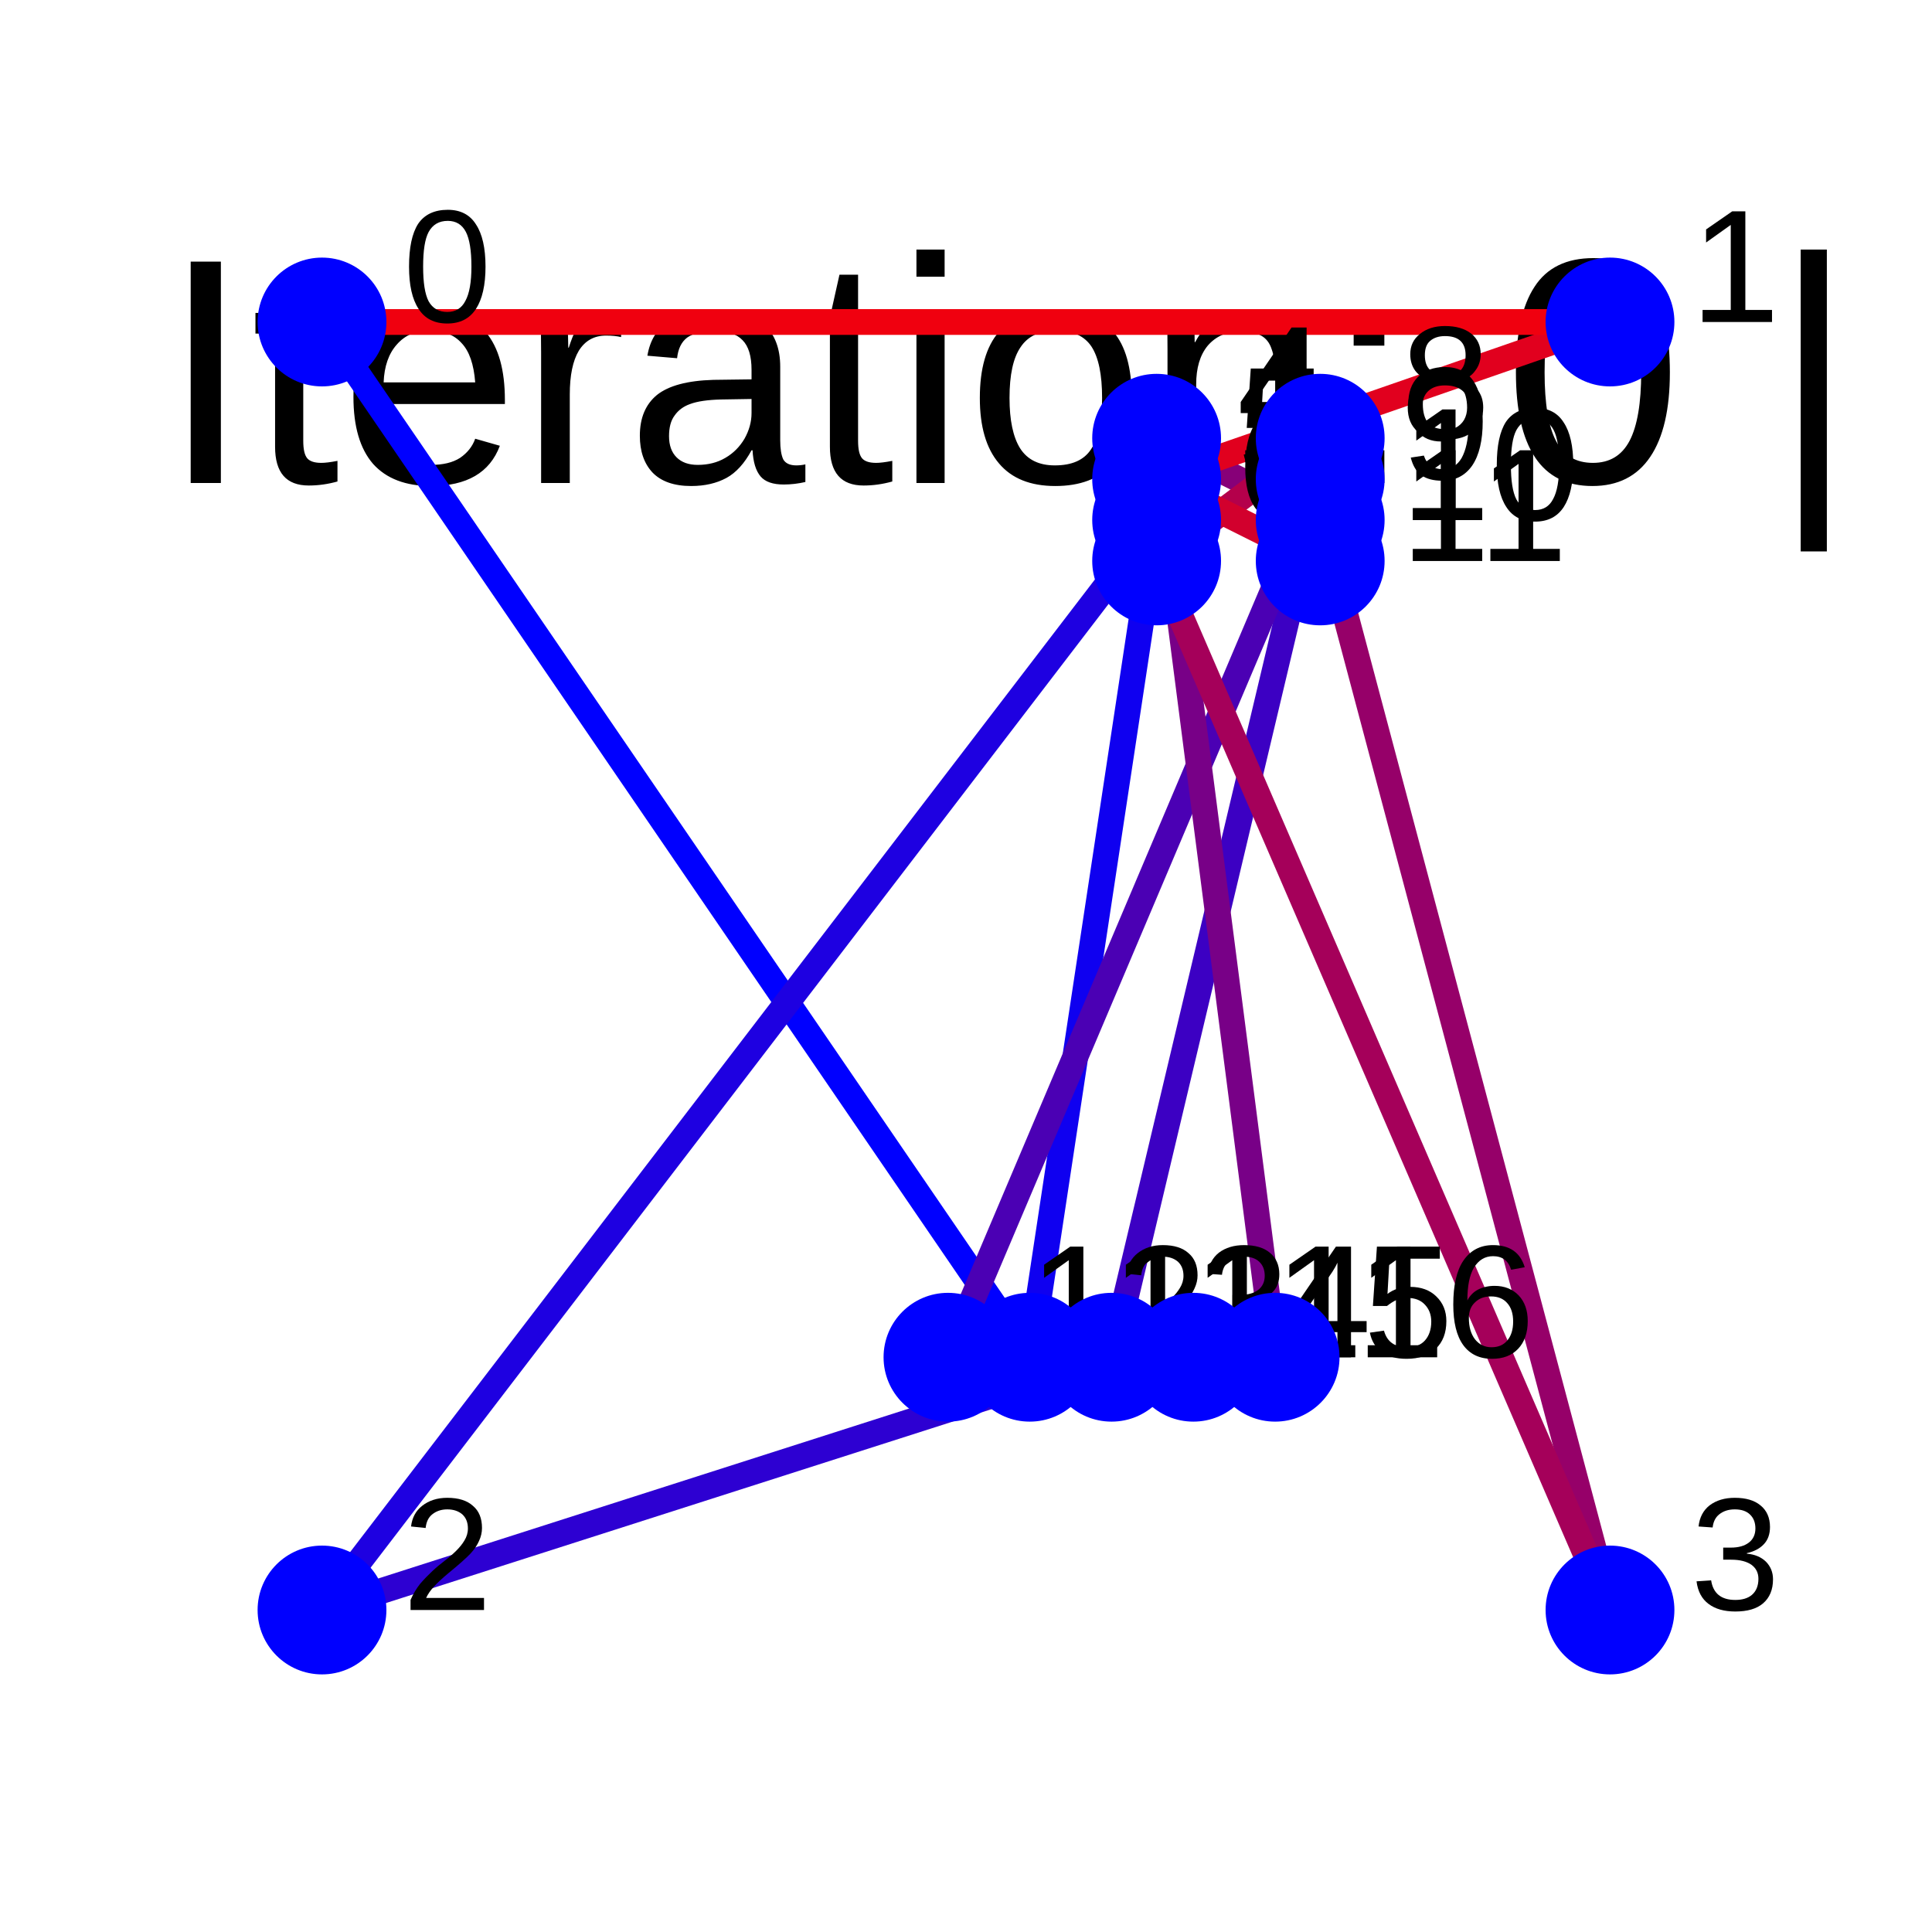
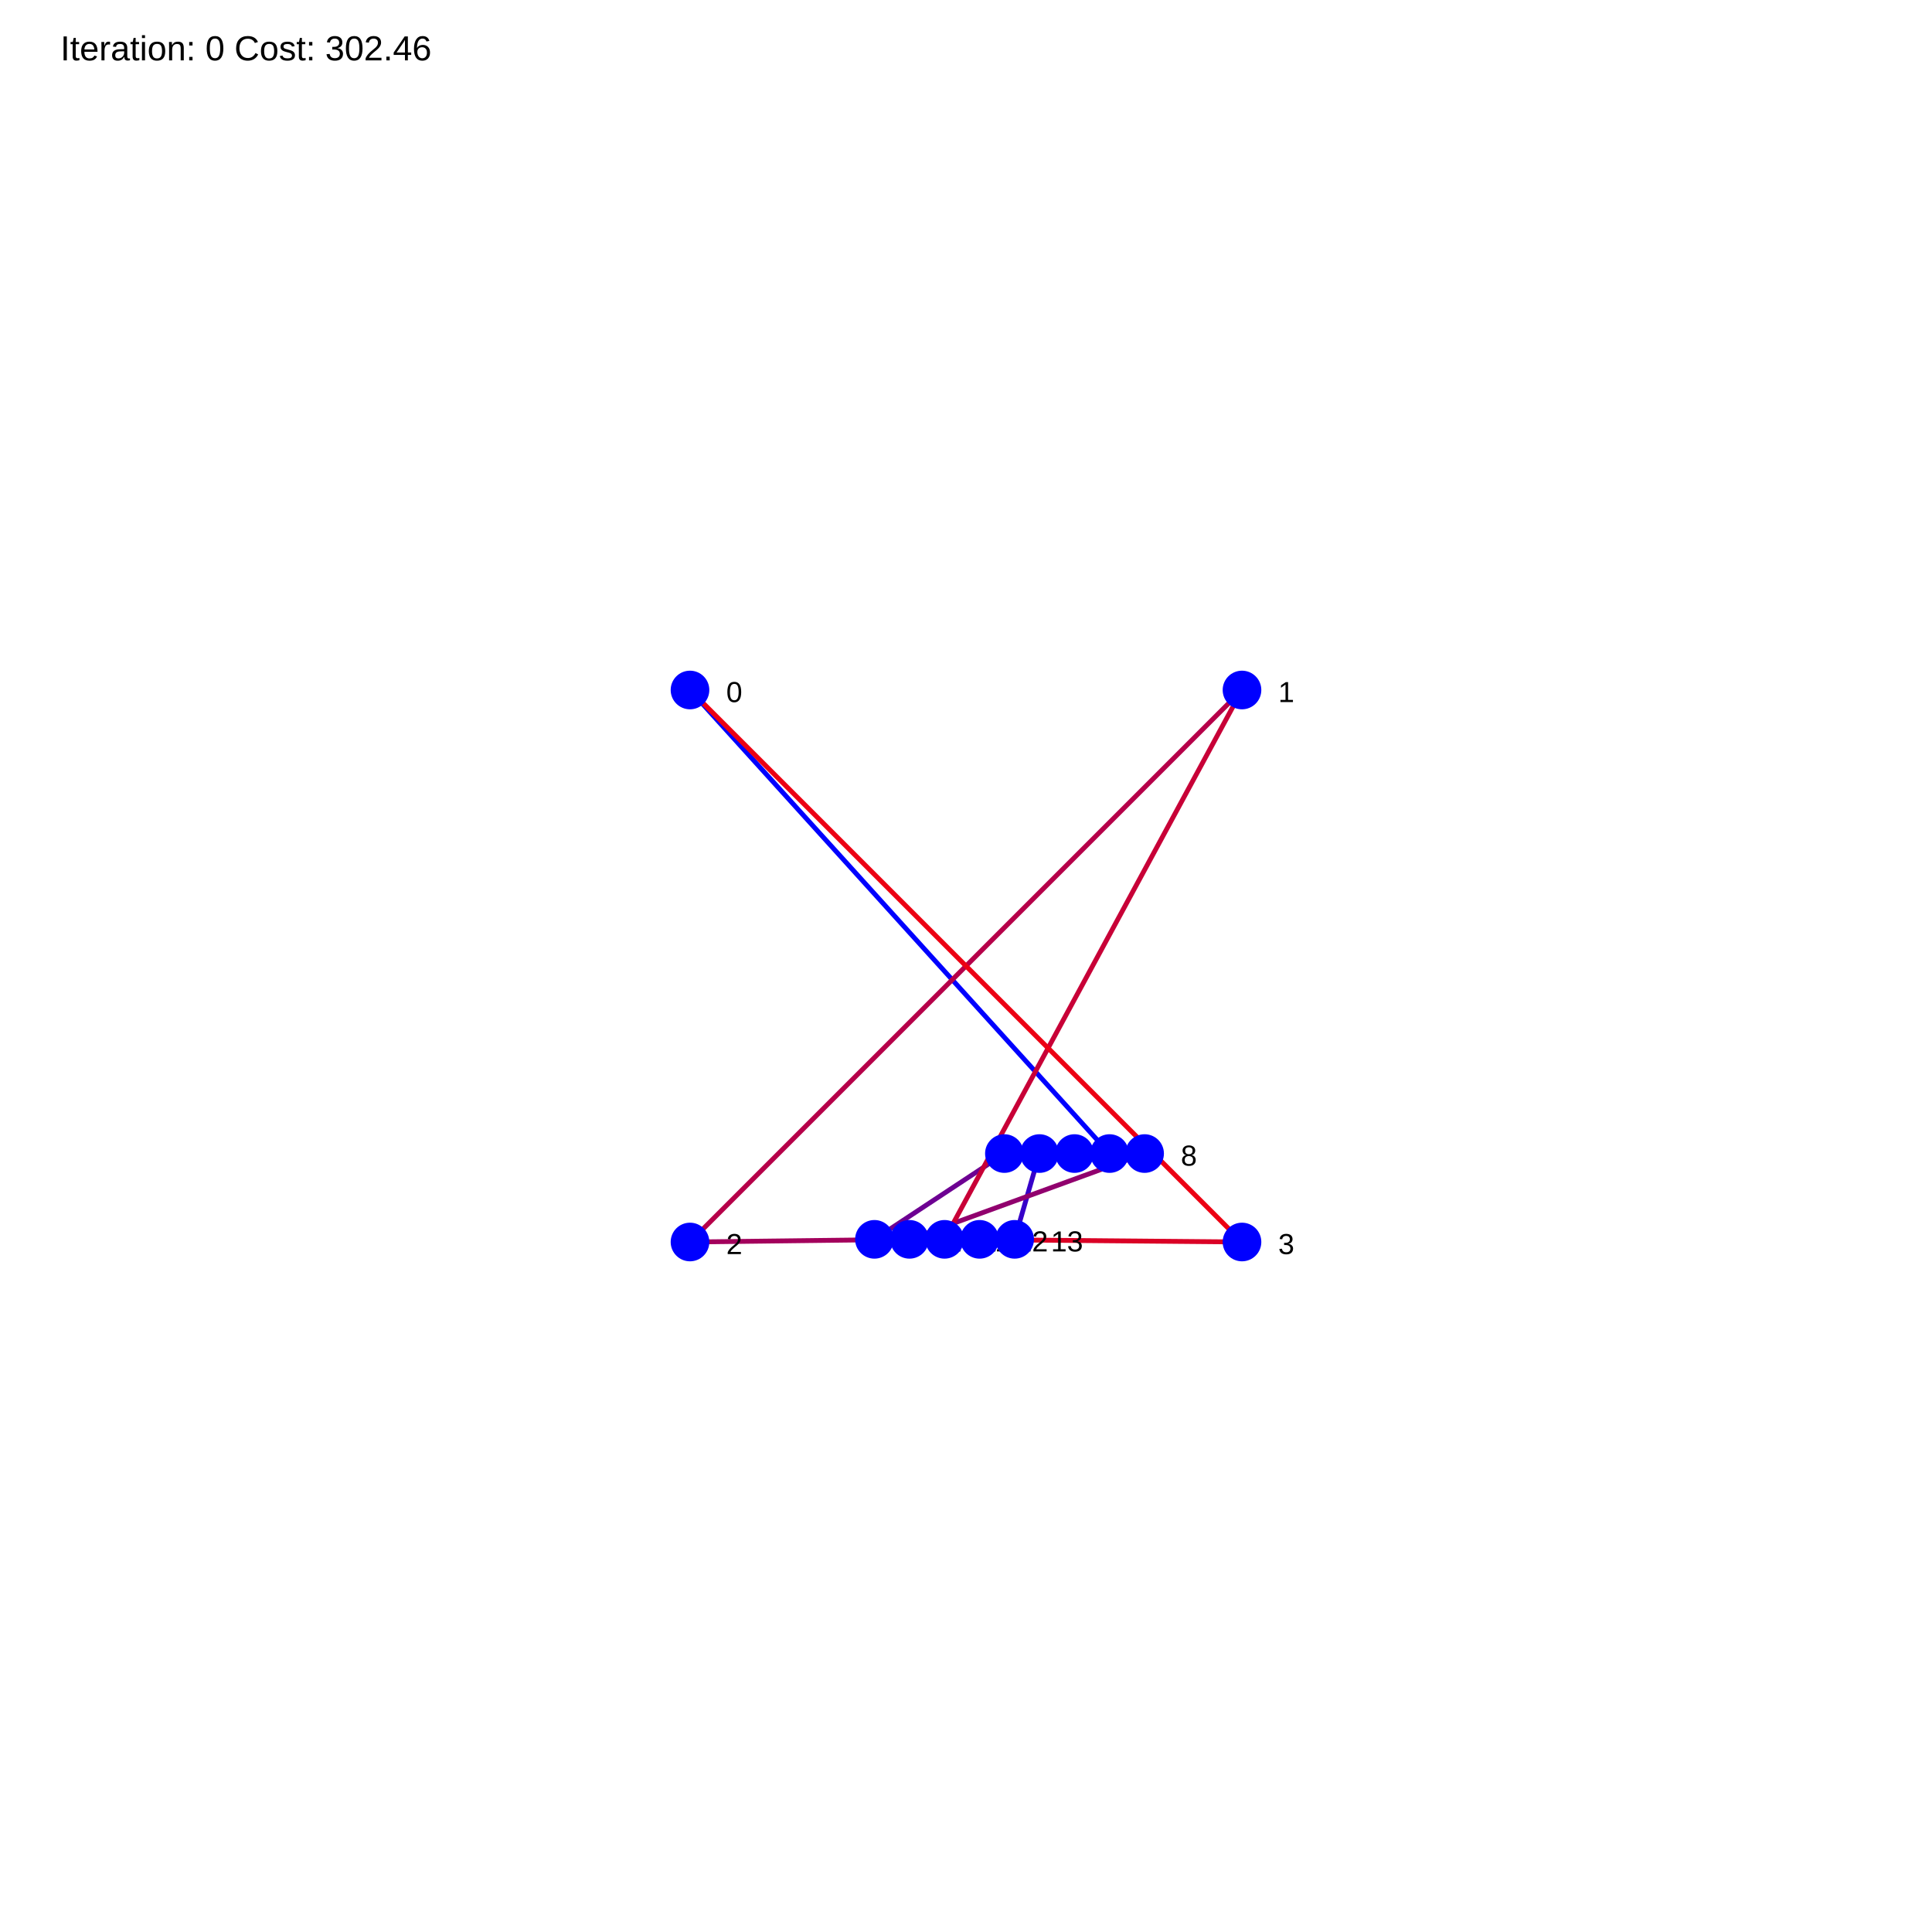
- <svg xmlns="http://www.w3.org/2000/svg" viewBox="-5 -5 60 60">
-   <rect x="-5" y="-5" width="60" height="60" fill="white" />
-   <text x="0" y="10" font-family="Arial" font-size="10" fill="black">Iteration: 0 | Cost: 377.15</text>
+ <svg xmlns="http://www.w3.org/2000/svg" width="800" height="800" viewBox="-257.143 -257.143 800 800">
+   <rect x="-257.143" y="-257.143" width="800" height="800" fill="white" />
  <g>
-     <line x1="5.00" y1="5.00" x2="26.98" y2="37.15" stroke="rgb(0,0,255)" stroke-width="0.8" />
-     <line x1="26.98" y1="37.15" x2="30.92" y2="11.15" stroke="rgb(15,0,240)" stroke-width="0.8" />
-     <line x1="30.92" y1="11.15" x2="5.00" y2="45.00" stroke="rgb(30,0,225)" stroke-width="0.8" />
-     <line x1="5.00" y1="45.00" x2="29.52" y2="37.15" stroke="rgb(45,0,210)" stroke-width="0.8" />
-     <line x1="29.52" y1="37.15" x2="36.00" y2="9.88" stroke="rgb(60,0,195)" stroke-width="0.8" />
-     <line x1="36.00" y1="9.88" x2="24.44" y2="37.15" stroke="rgb(75,0,180)" stroke-width="0.8" />
-     <line x1="24.44" y1="37.15" x2="32.06" y2="37.15" stroke="rgb(90,0,165)" stroke-width="0.8" />
-     <line x1="32.06" y1="37.15" x2="34.60" y2="37.15" stroke="rgb(105,0,150)" stroke-width="0.8" />
-     <line x1="34.60" y1="37.15" x2="30.92" y2="8.61" stroke="rgb(120,0,135)" stroke-width="0.8" />
-     <line x1="30.92" y1="8.61" x2="36.00" y2="11.15" stroke="rgb(135,0,120)" stroke-width="0.8" />
-     <line x1="36.00" y1="11.15" x2="45.00" y2="45.00" stroke="rgb(150,0,105)" stroke-width="0.8" />
-     <line x1="45.00" y1="45.00" x2="30.92" y2="12.42" stroke="rgb(165,0,90)" stroke-width="0.8" />
-     <line x1="30.92" y1="12.42" x2="36.00" y2="8.61" stroke="rgb(180,0,75)" stroke-width="0.8" />
-     <line x1="36.00" y1="8.61" x2="36.00" y2="12.42" stroke="rgb(195,0,60)" stroke-width="0.8" />
-     <line x1="36.00" y1="12.42" x2="30.92" y2="9.88" stroke="rgb(210,0,45)" stroke-width="0.8" />
-     <line x1="30.92" y1="9.88" x2="45.00" y2="5.00" stroke="rgb(225,0,30)" stroke-width="0.8" />
-     <line x1="45.00" y1="5.00" x2="5.00" y2="5.00" stroke="rgb(240,0,15)" stroke-width="0.8" />
+     <line x1="28.571" y1="28.571" x2="202.299" y2="220.519" stroke="rgb(0,0,255)" stroke-width="2" />
+     <line x1="202.299" y1="220.519" x2="187.785" y2="220.519" stroke="rgb(18,0,237)" stroke-width="2" />
+     <line x1="187.785" y1="220.519" x2="173.27" y2="220.519" stroke="rgb(36,0,219)" stroke-width="2" />
+     <line x1="173.27" y1="220.519" x2="163.001" y2="256.039" stroke="rgb(54,0,201)" stroke-width="2" />
+     <line x1="163.001" y1="256.039" x2="148.487" y2="256.039" stroke="rgb(72,0,183)" stroke-width="2" />
+     <line x1="148.487" y1="256.039" x2="104.944" y2="256.039" stroke="rgb(91,0,164)" stroke-width="2" />
+     <line x1="104.944" y1="256.039" x2="158.756" y2="220.519" stroke="rgb(109,0,146)" stroke-width="2" />
+     <line x1="158.756" y1="220.519" x2="216.813" y2="220.519" stroke="rgb(127,0,128)" stroke-width="2" />
+     <line x1="216.813" y1="220.519" x2="119.458" y2="256.039" stroke="rgb(145,0,110)" stroke-width="2" />
+     <line x1="119.458" y1="256.039" x2="28.571" y2="257.143" stroke="rgb(163,0,92)" stroke-width="2" />
+     <line x1="28.571" y1="257.143" x2="257.143" y2="28.571" stroke="rgb(182,0,73)" stroke-width="2" />
+     <line x1="257.143" y1="28.571" x2="133.972" y2="256.039" stroke="rgb(200,0,55)" stroke-width="2" />
+     <line x1="133.972" y1="256.039" x2="257.143" y2="257.143" stroke="rgb(218,0,37)" stroke-width="2" />
+     <line x1="257.143" y1="257.143" x2="28.571" y2="28.571" stroke="rgb(236,0,19)" stroke-width="2" />
  </g>
  <g>
-     <circle cx="5.00" cy="5.00" r="2" fill="blue" />
-     <text x="7.50" y="5.00" font-family="Arial" font-size="5" fill="black">0</text>
-     <circle cx="45.00" cy="5.00" r="2" fill="blue" />
-     <text x="47.50" y="5.00" font-family="Arial" font-size="5" fill="black">1</text>
-     <circle cx="5.00" cy="45.00" r="2" fill="blue" />
-     <text x="7.50" y="45.00" font-family="Arial" font-size="5" fill="black">2</text>
-     <circle cx="45.00" cy="45.00" r="2" fill="blue" />
-     <text x="47.50" y="45.00" font-family="Arial" font-size="5" fill="black">3</text>
-     <circle cx="30.92" cy="8.61" r="2" fill="blue" />
-     <text x="33.42" y="8.61" font-family="Arial" font-size="5" fill="black">4</text>
-     <circle cx="30.92" cy="9.88" r="2" fill="blue" />
-     <text x="33.42" y="9.88" font-family="Arial" font-size="5" fill="black">5</text>
-     <circle cx="30.92" cy="11.15" r="2" fill="blue" />
-     <text x="33.42" y="11.15" font-family="Arial" font-size="5" fill="black">6</text>
-     <circle cx="30.92" cy="12.42" r="2" fill="blue" />
-     <text x="33.42" y="12.42" font-family="Arial" font-size="5" fill="black">7</text>
-     <circle cx="36.00" cy="8.61" r="2" fill="blue" />
-     <text x="38.50" y="8.61" font-family="Arial" font-size="5" fill="black">8</text>
-     <circle cx="36.00" cy="9.88" r="2" fill="blue" />
-     <text x="38.50" y="9.88" font-family="Arial" font-size="5" fill="black">9</text>
-     <circle cx="36.00" cy="11.15" r="2" fill="blue" />
-     <text x="38.50" y="11.15" font-family="Arial" font-size="5" fill="black">10</text>
-     <circle cx="36.00" cy="12.42" r="2" fill="blue" />
-     <text x="38.50" y="12.42" font-family="Arial" font-size="5" fill="black">11</text>
-     <circle cx="24.44" cy="37.15" r="2" fill="blue" />
-     <text x="26.94" y="37.15" font-family="Arial" font-size="5" fill="black">12</text>
-     <circle cx="26.98" cy="37.15" r="2" fill="blue" />
-     <text x="29.48" y="37.15" font-family="Arial" font-size="5" fill="black">13</text>
-     <circle cx="29.52" cy="37.15" r="2" fill="blue" />
-     <text x="32.02" y="37.15" font-family="Arial" font-size="5" fill="black">14</text>
-     <circle cx="32.06" cy="37.15" r="2" fill="blue" />
-     <text x="34.56" y="37.15" font-family="Arial" font-size="5" fill="black">15</text>
-     <circle cx="34.60" cy="37.15" r="2" fill="blue" />
-     <text x="37.10" y="37.15" font-family="Arial" font-size="5" fill="black">16</text>
+     <circle cx="28.571" cy="28.571" r="8" fill="blue" />
+     <text x="43.571" y="33.571" font-family="Arial" font-size="12" fill="black">0</text>
+     <circle cx="257.143" cy="28.571" r="8" fill="blue" />
+     <text x="272.143" y="33.571" font-family="Arial" font-size="12" fill="black">1</text>
+     <circle cx="28.571" cy="257.143" r="8" fill="blue" />
+     <text x="43.571" y="262.143" font-family="Arial" font-size="12" fill="black">2</text>
+     <circle cx="257.143" cy="257.143" r="8" fill="blue" />
+     <text x="272.143" y="262.143" font-family="Arial" font-size="12" fill="black">3</text>
+     <circle cx="158.756" cy="220.519" r="8" fill="blue" />
+     <text x="173.756" y="225.519" font-family="Arial" font-size="12" fill="black">4</text>
+     <circle cx="173.27" cy="220.519" r="8" fill="blue" />
+     <text x="188.27" y="225.519" font-family="Arial" font-size="12" fill="black">5</text>
+     <circle cx="187.785" cy="220.519" r="8" fill="blue" />
+     <text x="202.785" y="225.519" font-family="Arial" font-size="12" fill="black">6</text>
+     <circle cx="202.299" cy="220.519" r="8" fill="blue" />
+     <text x="217.299" y="225.519" font-family="Arial" font-size="12" fill="black">7</text>
+     <circle cx="216.813" cy="220.519" r="8" fill="blue" />
+     <text x="231.813" y="225.519" font-family="Arial" font-size="12" fill="black">8</text>
+     <circle cx="104.944" cy="256.039" r="8" fill="blue" />
+     <text x="119.944" y="261.039" font-family="Arial" font-size="12" fill="black">9</text>
+     <circle cx="119.458" cy="256.039" r="8" fill="blue" />
+     <text x="134.458" y="261.039" font-family="Arial" font-size="12" fill="black">10</text>
+     <circle cx="133.972" cy="256.039" r="8" fill="blue" />
+     <text x="148.972" y="261.039" font-family="Arial" font-size="12" fill="black">11</text>
+     <circle cx="148.487" cy="256.039" r="8" fill="blue" />
+     <text x="163.487" y="261.039" font-family="Arial" font-size="12" fill="black">12</text>
+     <circle cx="163.001" cy="256.039" r="8" fill="blue" />
+     <text x="178.001" y="261.039" font-family="Arial" font-size="12" fill="black">13</text>
  </g>
+   <text x="-232.143" y="-232.143" font-family="Arial" font-size="14.4" fill="black">Iteration: 0 Cost: 302.46</text>
</svg>
